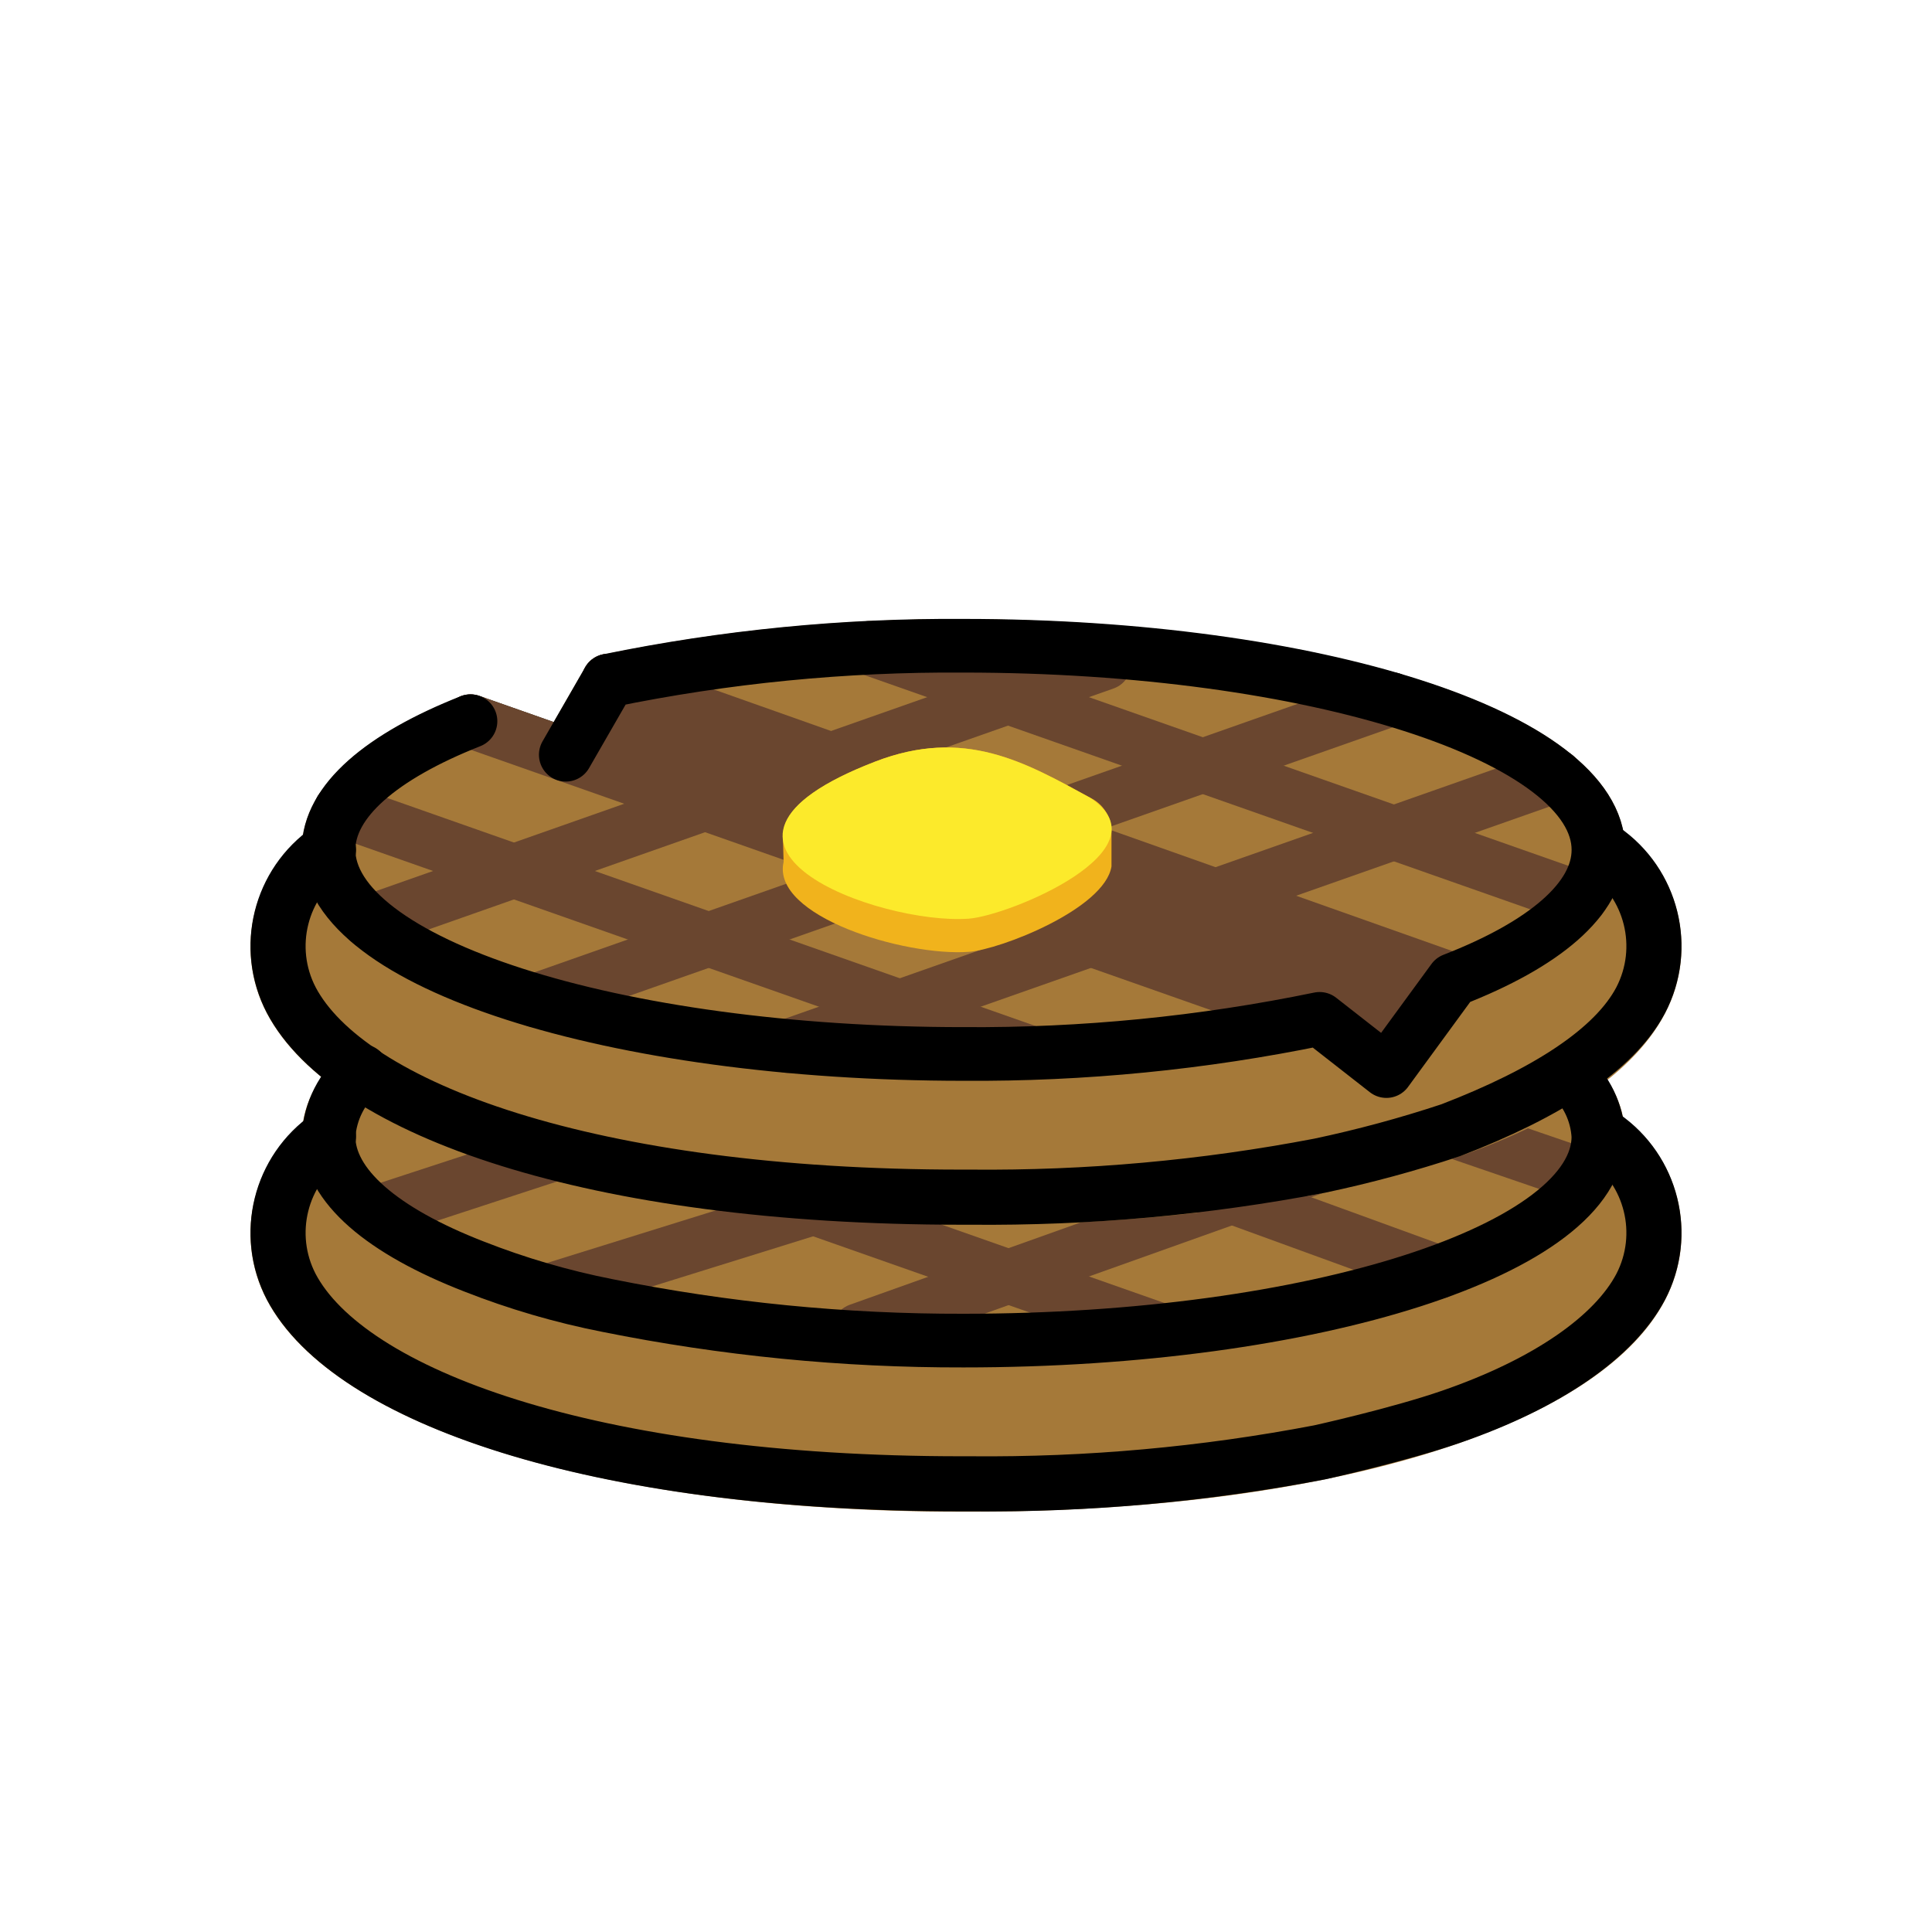
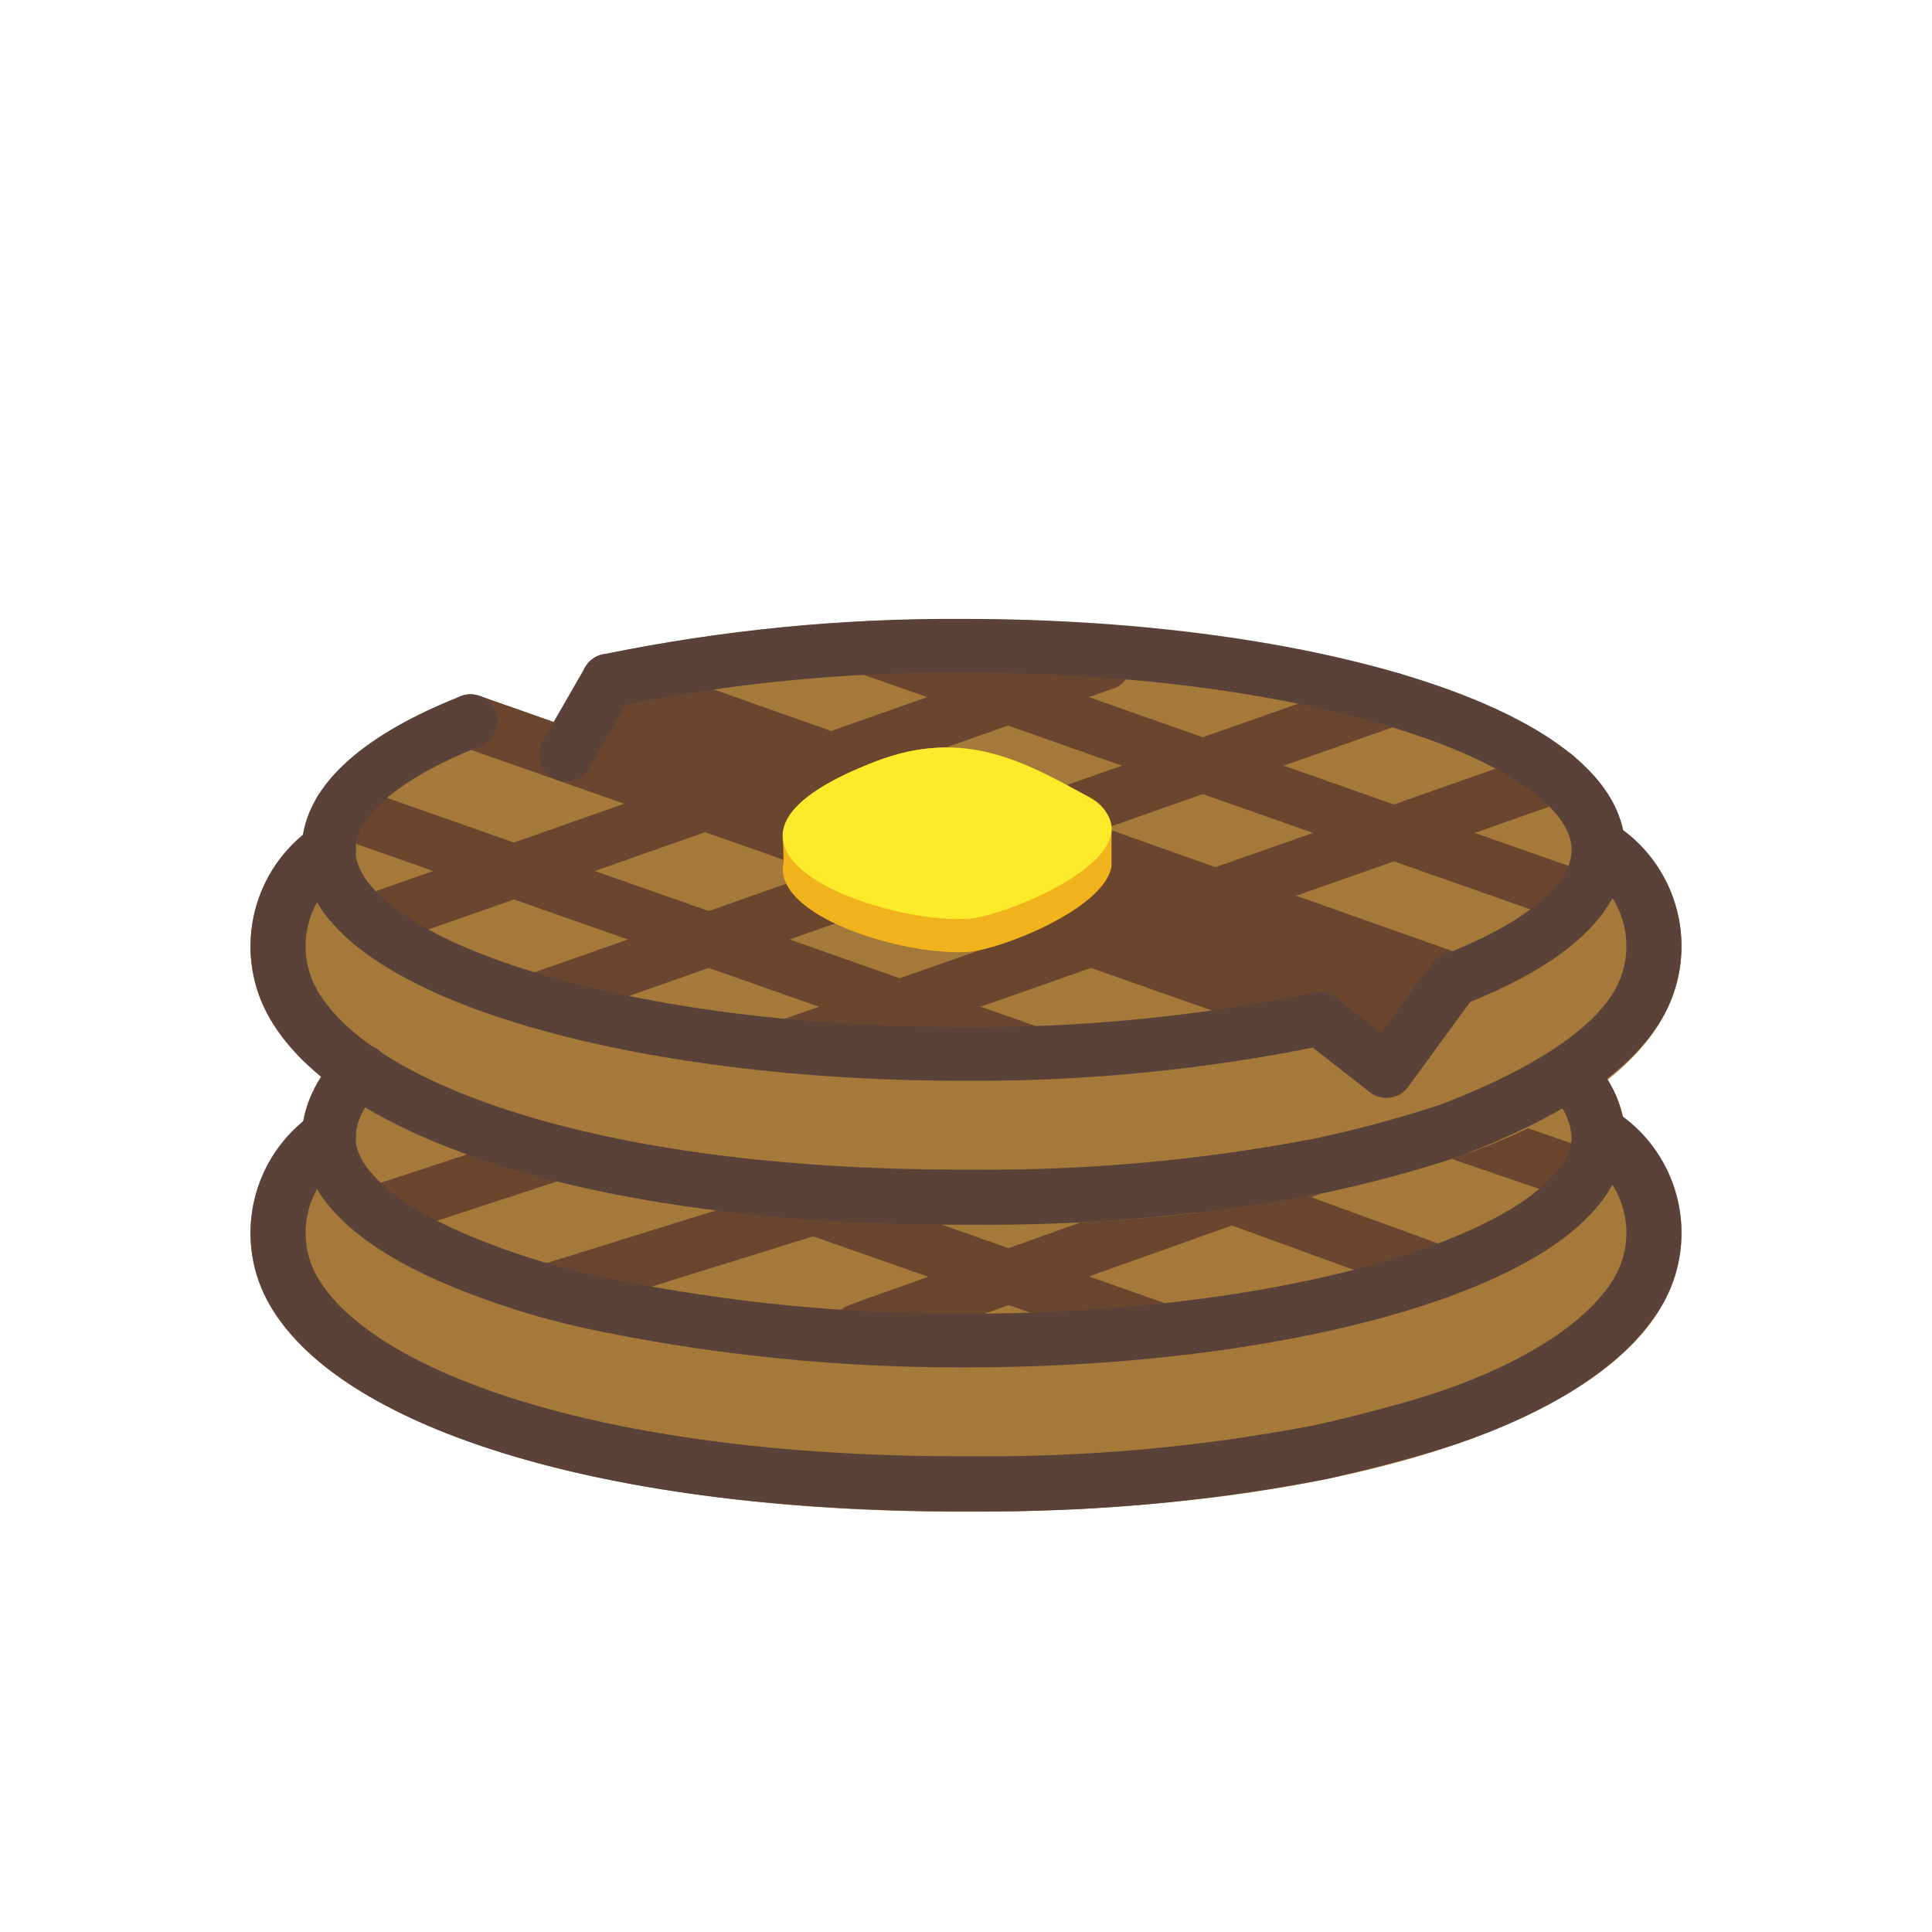
<svg xmlns="http://www.w3.org/2000/svg" id="emoji" viewBox="0 0 72 72">
  <g id="line-supplement">
-     <line x1="17.534" x2="49.178" y1="26.878" y2="38.01" fill="none" stroke="#000" stroke-linecap="round" stroke-linejoin="round" stroke-width="2" />
-     <line x1="32.361" x2="58.893" y1="24.15" y2="33.483" fill="none" stroke="#000" stroke-linecap="round" stroke-linejoin="round" stroke-width="2" />
-     <line x1="22.674" x2="54.154" y1="25.364" y2="36.515" fill="none" stroke="#000" stroke-linecap="round" stroke-linejoin="round" stroke-width="2" />
-     <line x1="12.697" x2="38.419" y1="30.188" y2="39.236" fill="none" stroke="#000" stroke-linecap="round" stroke-linejoin="round" stroke-width="2" />
-     <line x1="51.864" x2="19.949" y1="26.058" y2="37.285" fill="none" stroke="#000" stroke-linecap="round" stroke-linejoin="round" stroke-width="2" />
-     <line x1="41.163" x2="13.761" y1="24.716" y2="34.356" fill="none" stroke="#000" stroke-linecap="round" stroke-linejoin="round" stroke-width="2" />
-     <line x1="57.972" x2="29.363" y1="28.92" y2="38.984" fill="none" stroke="#000" stroke-linecap="round" stroke-linejoin="round" stroke-width="2" />
+     <line x1="17.534" x2="49.178" y1="26.878" y2="38.01" fill="none" stroke="#5B4239" stroke-linecap="round" stroke-linejoin="round" stroke-width="2" />
+     <line x1="32.361" x2="58.893" y1="24.15" y2="33.483" fill="none" stroke="#5B4239" stroke-linecap="round" stroke-linejoin="round" stroke-width="2" />
+     <line x1="22.674" x2="54.154" y1="25.364" y2="36.515" fill="none" stroke="#5B4239" stroke-linecap="round" stroke-linejoin="round" stroke-width="2" />
+     <line x1="12.697" x2="38.419" y1="30.188" y2="39.236" fill="none" stroke="#5B4239" stroke-linecap="round" stroke-linejoin="round" stroke-width="2" />
+     <line x1="51.864" x2="19.949" y1="26.058" y2="37.285" fill="none" stroke="#5B4239" stroke-linecap="round" stroke-linejoin="round" stroke-width="2" />
+     <line x1="41.163" x2="13.761" y1="24.716" y2="34.356" fill="none" stroke="#5B4239" stroke-linecap="round" stroke-linejoin="round" stroke-width="2" />
+     <line x1="57.972" x2="29.363" y1="28.92" y2="38.984" fill="none" stroke="#5B4239" stroke-linecap="round" stroke-linejoin="round" stroke-width="2" />
    <path d="M41.188,29.732c-2.442-1.337-4.692-2.63-8.018-1.349-2.413.93-3.365,1.846-3.435,2.669l-.011,0,.003.093c0,.019.001.039.002.058l.026.918c-.469,2.024,4.507,3.528,6.909,3.351,1.167-.086,5.056-1.6,5.31-3.184v-1.35A1.397,1.397,0,0,0,41.188,29.732Z" />
    <path d="M33.164,28.384c3.326-1.282,5.576.012,8.018,1.349,2.928,1.94-3.031,4.393-4.525,4.503C33.331,34.48,25.07,31.502,33.164,28.384Z" />
-     <line x1="49.179" x2="32.006" y1="43.442" y2="49.566" fill="none" stroke="#000" stroke-linecap="round" stroke-linejoin="round" stroke-width="2" />
-     <line x1="54.065" x2="59.042" y1="42.12" y2="43.827" fill="none" stroke="#000" stroke-linecap="round" stroke-linejoin="round" stroke-width="2" />
-     <line x1="20.395" x2="31.627" y1="48.111" y2="44.614" fill="none" stroke="#000" stroke-linecap="round" stroke-linejoin="round" stroke-width="2" />
-     <line x1="20.773" x2="14.169" y1="42.974" y2="45.135" fill="none" stroke="#000" stroke-linecap="round" stroke-linejoin="round" stroke-width="2" />
-     <line x1="44.664" x2="53.599" y1="44.152" y2="47.406" fill="none" stroke="#000" stroke-linecap="round" stroke-linejoin="round" stroke-width="2" />
-     <line x1="28.058" x2="43.274" y1="44.224" y2="49.577" fill="none" stroke="#000" stroke-linecap="round" stroke-linejoin="round" stroke-width="2" />
+     <line x1="49.179" x2="32.006" y1="43.442" y2="49.566" fill="none" stroke="#5B4239" stroke-linecap="round" stroke-linejoin="round" stroke-width="2" />
+     <line x1="54.065" x2="59.042" y1="42.12" y2="43.827" fill="none" stroke="#5B4239" stroke-linecap="round" stroke-linejoin="round" stroke-width="2" />
+     <line x1="20.395" x2="31.627" y1="48.111" y2="44.614" fill="none" stroke="#5B4239" stroke-linecap="round" stroke-linejoin="round" stroke-width="2" />
+     <line x1="20.773" x2="14.169" y1="42.974" y2="45.135" fill="none" stroke="#5B4239" stroke-linecap="round" stroke-linejoin="round" stroke-width="2" />
+     <line x1="44.664" x2="53.599" y1="44.152" y2="47.406" fill="none" stroke="#5B4239" stroke-linecap="round" stroke-linejoin="round" stroke-width="2" />
+     <line x1="28.058" x2="43.274" y1="44.224" y2="49.577" fill="none" stroke="#5B4239" stroke-linecap="round" stroke-linejoin="round" stroke-width="2" />
  </g>
  <g id="color">
    <path fill="#a57939" d="M60.488,41.643c-1.047-5.125-13.152-7.884-24.581-7.884a64.601,64.601,0,0,0-13.443,1.323.997.997,0,0,0-.654.478l-1.176,2.042-2.767-.973a1.005,1.005,0,0,0-.7.014c-4.371,1.728-5.654,3.703-5.88,5.204a5.328,5.328,0,0,0-1.341,6.597c2.526,4.795,12.685,7.893,25.88,7.893h.351c13.195,0,23.352-3.098,25.856-7.854A5.367,5.367,0,0,0,60.488,41.643Z" />
    <line x1="49.179" x2="32.006" y1="43.442" y2="49.566" fill="none" stroke="#6a462f" stroke-linecap="round" stroke-linejoin="round" stroke-width="2" />
    <line x1="54.065" x2="59.042" y1="42.12" y2="43.827" fill="none" stroke="#6a462f" stroke-linecap="round" stroke-linejoin="round" stroke-width="2" />
    <path fill="#a57939" d="M60.488,30.96c-1.047-5.125-13.152-7.884-24.581-7.884a64.594,64.594,0,0,0-13.443,1.323.996.996,0,0,0-.654.478l-1.176,2.042-2.767-.973a1.005,1.005,0,0,0-.7.014c-4.371,1.728-5.654,3.703-5.88,5.204A5.328,5.328,0,0,0,9.946,37.76c2.526,4.794,12.685,7.893,25.88,7.893h.351c13.195,0,23.352-3.098,25.856-7.854A5.367,5.367,0,0,0,60.488,30.96Z" />
    <polygon fill="#6a462f" points="21.6 25.244 53.855 37.184 51.667 39.916 49.178 37.97 20.243 27.831 21.6 25.244" />
    <line x1="17.534" x2="49.178" y1="26.878" y2="38.01" fill="none" stroke="#6a462f" stroke-linecap="round" stroke-linejoin="round" stroke-width="2" />
    <line x1="32.361" x2="58.893" y1="24.15" y2="33.483" fill="none" stroke="#6a462f" stroke-linecap="round" stroke-linejoin="round" stroke-width="2" />
    <line x1="22.674" x2="54.154" y1="25.364" y2="36.515" fill="none" stroke="#6a462f" stroke-linecap="round" stroke-linejoin="round" stroke-width="2" />
    <line x1="12.697" x2="38.419" y1="30.188" y2="39.236" fill="none" stroke="#6a462f" stroke-linecap="round" stroke-linejoin="round" stroke-width="2" />
    <line x1="51.864" x2="19.949" y1="26.058" y2="37.285" fill="none" stroke="#6a462f" stroke-linecap="round" stroke-linejoin="round" stroke-width="2" />
    <line x1="41.163" x2="13.761" y1="24.716" y2="34.356" fill="none" stroke="#6a462f" stroke-linecap="round" stroke-linejoin="round" stroke-width="2" />
    <line x1="57.972" x2="29.363" y1="28.92" y2="38.984" fill="none" stroke="#6a462f" stroke-linecap="round" stroke-linejoin="round" stroke-width="2" />
    <path fill="#f1b31c" d="M40.636,29.732c-2.442-1.337-4.692-2.63-8.018-1.349-2.413.93-3.365,1.846-3.435,2.669l-.011,0,.003.093c0,.019.001.039.002.058l.026.918c-.469,2.024,4.507,3.528,6.909,3.351,1.167-.086,5.056-1.6,5.31-3.184v-1.35A1.397,1.397,0,0,0,40.636,29.732Z" />
    <path fill="#fcea2b" d="M32.612,28.384c3.326-1.282,5.576.012,8.018,1.349,2.928,1.94-3.031,4.393-4.525,4.503C32.779,34.48,24.518,31.502,32.612,28.384Z" />
    <line x1="20.395" x2="31.627" y1="48.111" y2="44.614" fill="none" stroke="#6a462f" stroke-linecap="round" stroke-linejoin="round" stroke-width="2" />
    <line x1="20.773" x2="14.169" y1="42.974" y2="45.135" fill="none" stroke="#6a462f" stroke-linecap="round" stroke-linejoin="round" stroke-width="2" />
    <line x1="44.664" x2="53.599" y1="44.152" y2="47.406" fill="none" stroke="#6a462f" stroke-linecap="round" stroke-linejoin="round" stroke-width="2" />
    <line x1="28.058" x2="43.274" y1="44.224" y2="49.577" fill="none" stroke="#6a462f" stroke-linecap="round" stroke-linejoin="round" stroke-width="2" />
  </g>
  <g id="line">
-     <path fill="none" stroke="#000" stroke-linecap="round" stroke-linejoin="round" stroke-width="2" d="M21.085,28.127l1.59-2.762a63.555,63.555,0,0,1,13.232-1.3c13.068,0,23.662,3.406,23.662,7.607,0,1.84-2.032,3.528-5.415,4.843L51.667,39.916,49.178,37.97a63.488,63.488,0,0,1-13.272,1.308c-13.068,0-23.662-3.406-23.662-7.607,0-1.817,1.982-3.486,5.29-4.794" />
-     <path fill="none" stroke="#000" stroke-linecap="round" stroke-linejoin="round" stroke-width="2.054" d="M12.244,31.672a4.36,4.36,0,0,0-1.39,5.598c2.137,4.056,11.179,7.345,24.97,7.345h.351A65.915,65.915,0,0,0,49.179,43.442,45.245,45.245,0,0,0,54.065,42.12c3.572-1.374,6.101-2.991,7.081-4.85a4.36,4.36,0,0,0-1.39-5.598" />
-     <path fill="none" stroke="#000" stroke-linecap="round" stroke-linejoin="round" stroke-width="2" d="M13.486,39.916a3.42,3.42,0,0,0-1.242,2.438c0,1.84,2.032,3.528,5.415,4.843a28.766,28.766,0,0,0,4.975,1.455,66.425,66.425,0,0,0,13.272,1.308c13.068,0,23.662-3.406,23.662-7.607a3.331,3.331,0,0,0-1.128-2.327" />
-     <path fill="none" stroke="#000" stroke-linecap="round" stroke-linejoin="round" stroke-width="2.054" d="M12.244,42.355a4.36,4.36,0,0,0-1.39,5.598c2.137,4.056,11.179,7.345,24.97,7.345h.351A65.915,65.915,0,0,0,49.179,54.125s2.917-.643,4.886-1.322c3.618-1.248,6.101-2.991,7.081-4.85a4.36,4.36,0,0,0-1.39-5.598" />
+     <path fill="none" stroke="#5B4239" stroke-linecap="round" stroke-linejoin="round" stroke-width="2" d="M21.085,28.127l1.59-2.762a63.555,63.555,0,0,1,13.232-1.3c13.068,0,23.662,3.406,23.662,7.607,0,1.84-2.032,3.528-5.415,4.843L51.667,39.916,49.178,37.97a63.488,63.488,0,0,1-13.272,1.308c-13.068,0-23.662-3.406-23.662-7.607,0-1.817,1.982-3.486,5.29-4.794" />
+     <path fill="none" stroke="#5B4239" stroke-linecap="round" stroke-linejoin="round" stroke-width="2.054" d="M12.244,31.672a4.36,4.36,0,0,0-1.39,5.598c2.137,4.056,11.179,7.345,24.97,7.345h.351A65.915,65.915,0,0,0,49.179,43.442,45.245,45.245,0,0,0,54.065,42.12c3.572-1.374,6.101-2.991,7.081-4.85a4.36,4.36,0,0,0-1.39-5.598" />
+     <path fill="none" stroke="#5B4239" stroke-linecap="round" stroke-linejoin="round" stroke-width="2" d="M13.486,39.916a3.42,3.42,0,0,0-1.242,2.438c0,1.84,2.032,3.528,5.415,4.843a28.766,28.766,0,0,0,4.975,1.455,66.425,66.425,0,0,0,13.272,1.308c13.068,0,23.662-3.406,23.662-7.607a3.331,3.331,0,0,0-1.128-2.327" />
+     <path fill="none" stroke="#5B4239" stroke-linecap="round" stroke-linejoin="round" stroke-width="2.054" d="M12.244,42.355a4.36,4.36,0,0,0-1.39,5.598c2.137,4.056,11.179,7.345,24.97,7.345h.351A65.915,65.915,0,0,0,49.179,54.125s2.917-.643,4.886-1.322c3.618-1.248,6.101-2.991,7.081-4.85a4.36,4.36,0,0,0-1.39-5.598" />
  </g>
</svg>
